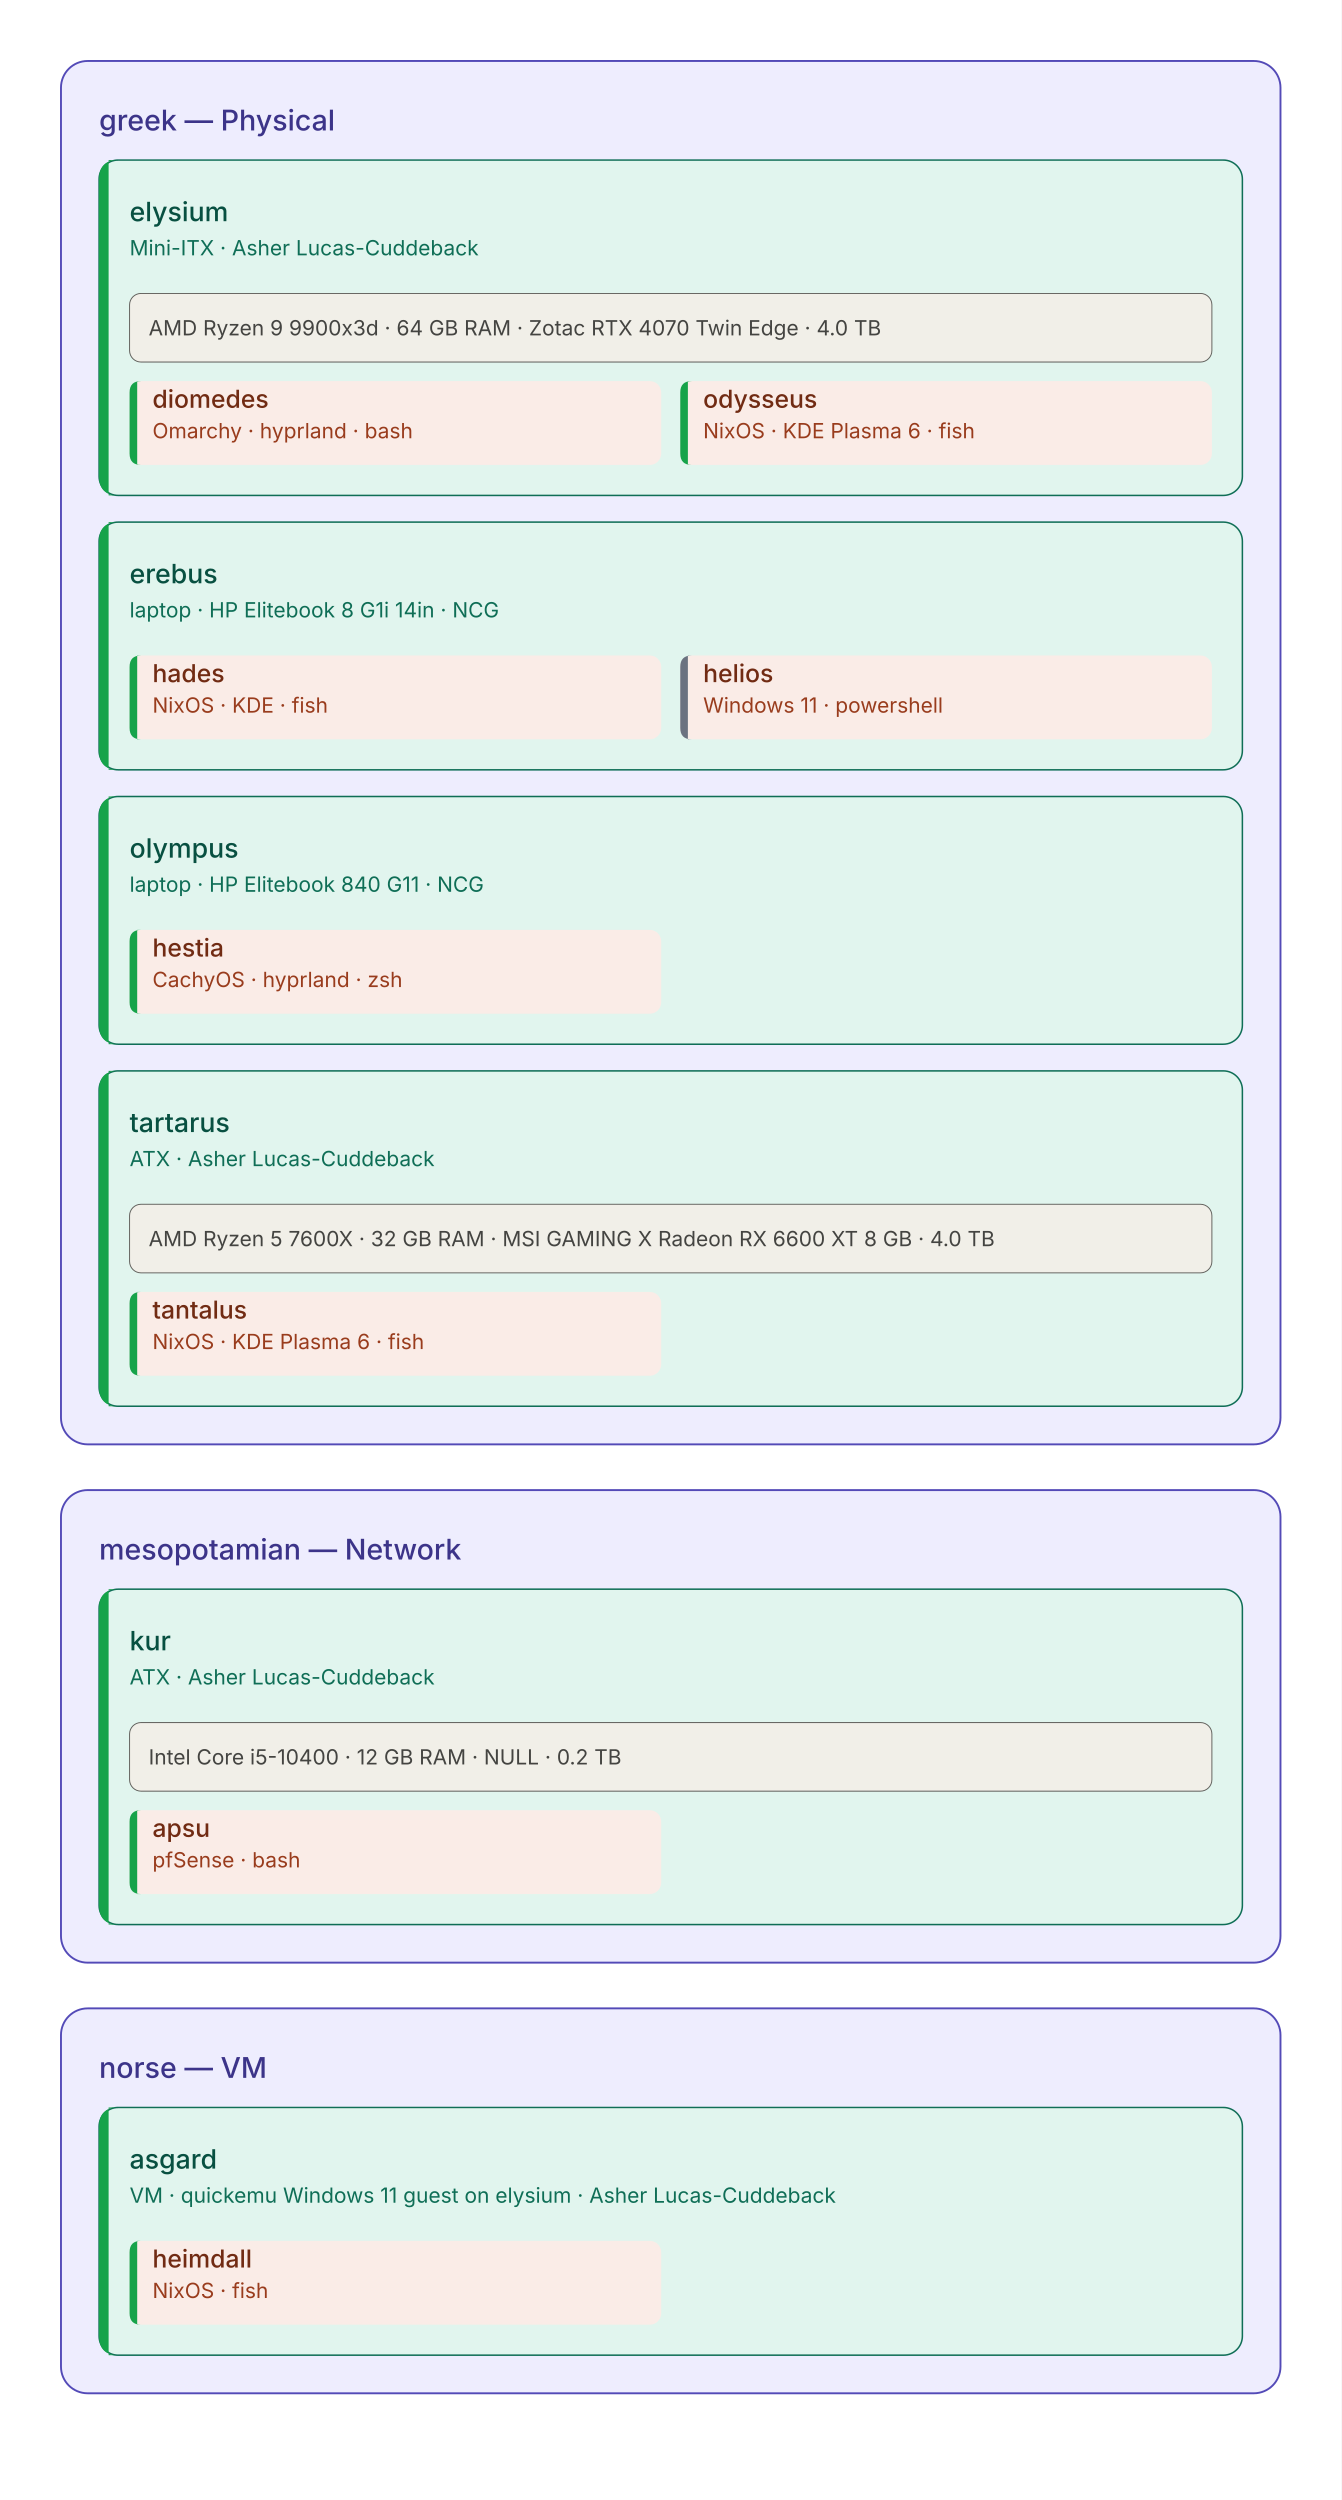
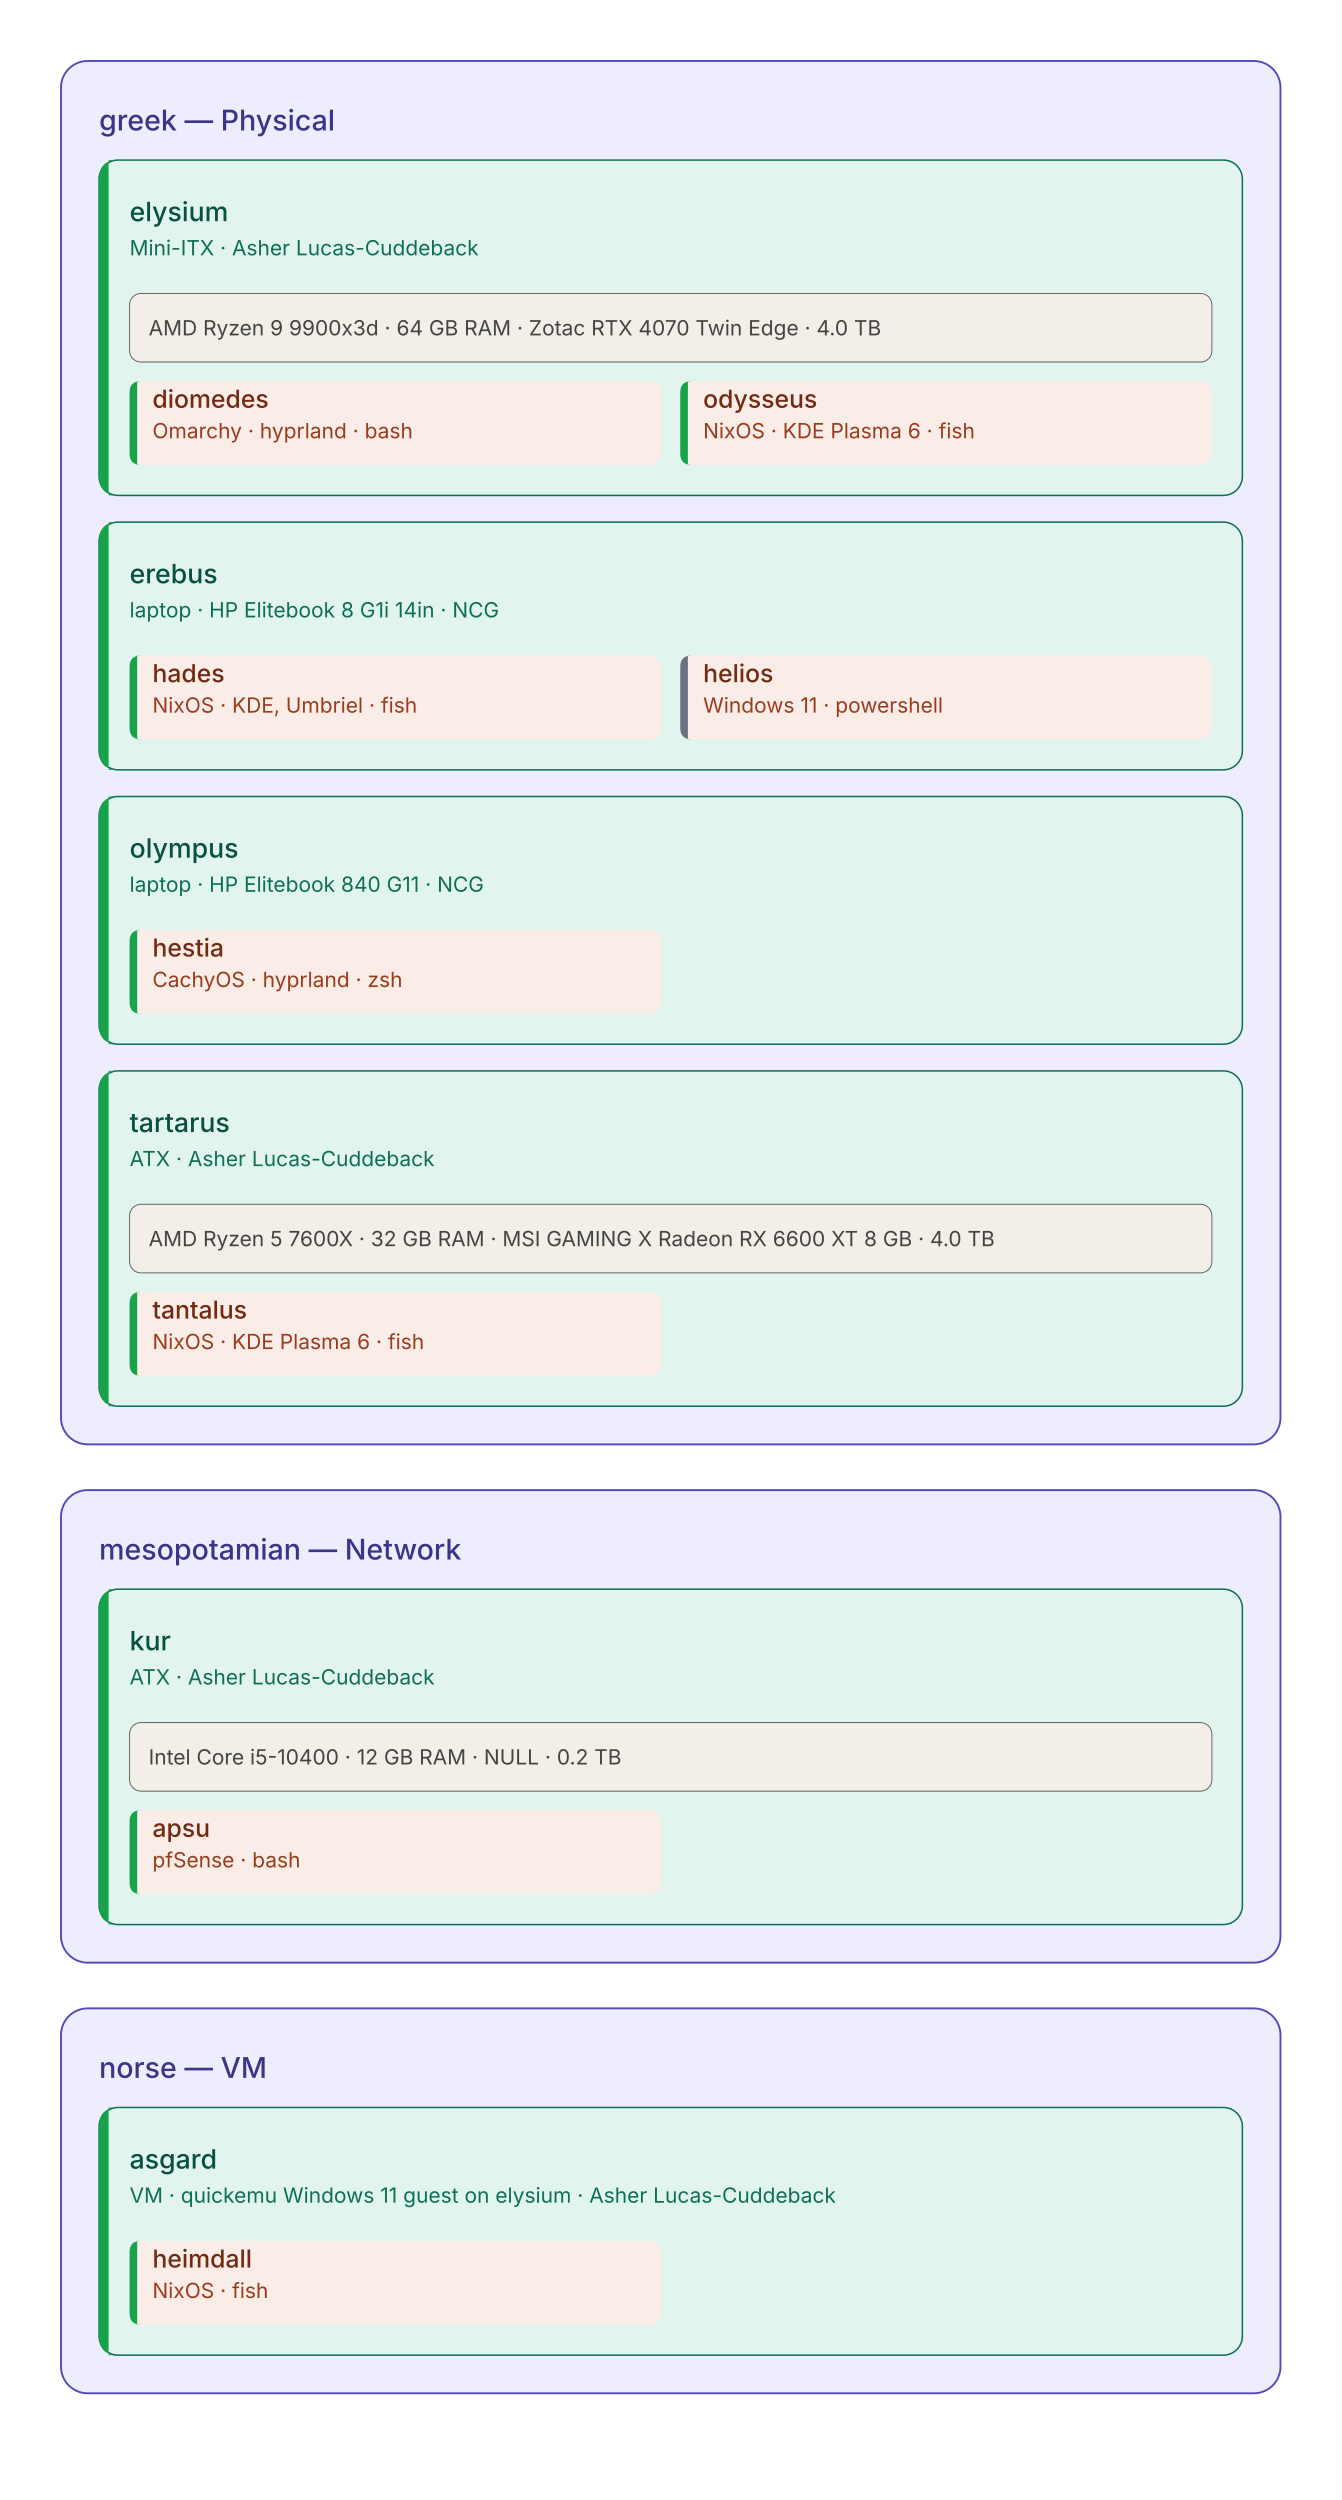
<svg xmlns="http://www.w3.org/2000/svg" width="704" height="1312" viewBox="0 0 704 1312" font-family="system-ui, -apple-system, 'Segoe UI', sans-serif">
  <rect width="704" height="1312" fill="#FFFFFF" />
  <rect x="32" y="32" width="640" height="726" rx="14" fill="#EEEDFE" stroke="#534AB7" stroke-width="1.0" />
  <text x="52" y="63" text-anchor="start" font-size="15" font-weight="500" fill="#3C3489" dominant-baseline="central">greek  —  Physical</text>
  <rect x="52" y="84" width="600" height="176" rx="10" fill="#E1F5EE" stroke="#0F6E56" stroke-width="0.8" />
  <path d="M 57,84 L 62,84 Q 52,84 52,94 L 52,250 Q 52,260 62,260 L 57,260 Z" fill="#16A34A" />
  <text x="68" y="111" text-anchor="start" font-size="14" font-weight="500" fill="#085041" dominant-baseline="central">elysium</text>
  <text x="68" y="130" text-anchor="start" font-size="11" font-weight="400" fill="#0F6E56" dominant-baseline="central">Mini-ITX  ·  Asher Lucas-Cuddeback</text>
  <rect x="68" y="154" width="568" height="36" rx="6" fill="#F1EFE8" stroke="#5F5E5A" stroke-width="0.5" />
  <text x="78" y="172" text-anchor="start" font-size="11" font-weight="400" fill="#444441" dominant-baseline="central">AMD Ryzen 9 9900x3d  ·  64 GB RAM  ·  Zotac RTX 4070 Twin Edge  ·  4.0 TB</text>
  <rect x="68" y="200" width="279" height="44" rx="6" fill="#FAECE7" stroke="none" stroke-width="1.0" />
  <path d="M 72,200 L 74,200 Q 68,200 68,206 L 68,238 Q 68,244 74,244 L 72,244 Z" fill="#16A34A" />
  <text x="80" y="214" text-anchor="start" font-size="13" font-weight="500" fill="#712B13" dominant-baseline="auto">diomedes</text>
  <text x="80" y="230" text-anchor="start" font-size="11" font-weight="400" fill="#993C1D" dominant-baseline="auto">Omarchy  ·  hyprland  ·  bash</text>
  <rect x="357" y="200" width="279" height="44" rx="6" fill="#FAECE7" stroke="none" stroke-width="1.0" />
  <path d="M 361,200 L 363,200 Q 357,200 357,206 L 357,238 Q 357,244 363,244 L 361,244 Z" fill="#16A34A" />
  <text x="369" y="214" text-anchor="start" font-size="13" font-weight="500" fill="#712B13" dominant-baseline="auto">odysseus</text>
  <text x="369" y="230" text-anchor="start" font-size="11" font-weight="400" fill="#993C1D" dominant-baseline="auto">NixOS  ·  KDE Plasma 6  ·  fish</text>
  <rect x="52" y="274" width="600" height="130" rx="10" fill="#E1F5EE" stroke="#0F6E56" stroke-width="0.8" />
  <path d="M 57,274 L 62,274 Q 52,274 52,284 L 52,394 Q 52,404 62,404 L 57,404 Z" fill="#16A34A" />
  <text x="68" y="301" text-anchor="start" font-size="14" font-weight="500" fill="#085041" dominant-baseline="central">erebus</text>
  <text x="68" y="320" text-anchor="start" font-size="11" font-weight="400" fill="#0F6E56" dominant-baseline="central">laptop  ·  HP Elitebook 8 G1i 14in  ·  NCG</text>
  <rect x="68" y="344" width="279" height="44" rx="6" fill="#FAECE7" stroke="none" stroke-width="1.0" />
  <path d="M 72,344 L 74,344 Q 68,344 68,350 L 68,382 Q 68,388 74,388 L 72,388 Z" fill="#16A34A" />
  <text x="80" y="358" text-anchor="start" font-size="13" font-weight="500" fill="#712B13" dominant-baseline="auto">hades</text>
-   <text x="80" y="374" text-anchor="start" font-size="11" font-weight="400" fill="#993C1D" dominant-baseline="auto">NixOS  ·  KDE  ·  fish</text>
+   <text x="80" y="374" text-anchor="start" font-size="11" font-weight="400" fill="#993C1D" dominant-baseline="auto">NixOS  ·  KDE, Umbriel  ·  fish</text>
  <rect x="357" y="344" width="279" height="44" rx="6" fill="#FAECE7" stroke="none" stroke-width="1.0" />
  <path d="M 361,344 L 363,344 Q 357,344 357,350 L 357,382 Q 357,388 363,388 L 361,388 Z" fill="#6B7280" />
  <text x="369" y="358" text-anchor="start" font-size="13" font-weight="500" fill="#712B13" dominant-baseline="auto">helios</text>
  <text x="369" y="374" text-anchor="start" font-size="11" font-weight="400" fill="#993C1D" dominant-baseline="auto">Windows 11  ·  powershell</text>
  <rect x="52" y="418" width="600" height="130" rx="10" fill="#E1F5EE" stroke="#0F6E56" stroke-width="0.8" />
  <path d="M 57,418 L 62,418 Q 52,418 52,428 L 52,538 Q 52,548 62,548 L 57,548 Z" fill="#16A34A" />
  <text x="68" y="445" text-anchor="start" font-size="14" font-weight="500" fill="#085041" dominant-baseline="central">olympus</text>
  <text x="68" y="464" text-anchor="start" font-size="11" font-weight="400" fill="#0F6E56" dominant-baseline="central">laptop  ·  HP Elitebook 840 G11  ·  NCG</text>
  <rect x="68" y="488" width="279" height="44" rx="6" fill="#FAECE7" stroke="none" stroke-width="1.0" />
  <path d="M 72,488 L 74,488 Q 68,488 68,494 L 68,526 Q 68,532 74,532 L 72,532 Z" fill="#16A34A" />
  <text x="80" y="502" text-anchor="start" font-size="13" font-weight="500" fill="#712B13" dominant-baseline="auto">hestia</text>
  <text x="80" y="518" text-anchor="start" font-size="11" font-weight="400" fill="#993C1D" dominant-baseline="auto">CachyOS  ·  hyprland  ·  zsh</text>
  <rect x="52" y="562" width="600" height="176" rx="10" fill="#E1F5EE" stroke="#0F6E56" stroke-width="0.8" />
  <path d="M 57,562 L 62,562 Q 52,562 52,572 L 52,728 Q 52,738 62,738 L 57,738 Z" fill="#16A34A" />
  <text x="68" y="589" text-anchor="start" font-size="14" font-weight="500" fill="#085041" dominant-baseline="central">tartarus</text>
  <text x="68" y="608" text-anchor="start" font-size="11" font-weight="400" fill="#0F6E56" dominant-baseline="central">ATX  ·  Asher Lucas-Cuddeback</text>
  <rect x="68" y="632" width="568" height="36" rx="6" fill="#F1EFE8" stroke="#5F5E5A" stroke-width="0.5" />
  <text x="78" y="650" text-anchor="start" font-size="11" font-weight="400" fill="#444441" dominant-baseline="central">AMD Ryzen 5 7600X  ·  32 GB RAM  ·  MSI GAMING X Radeon RX 6600 XT 8 GB  ·  4.0 TB</text>
  <rect x="68" y="678" width="279" height="44" rx="6" fill="#FAECE7" stroke="none" stroke-width="1.0" />
  <path d="M 72,678 L 74,678 Q 68,678 68,684 L 68,716 Q 68,722 74,722 L 72,722 Z" fill="#16A34A" />
  <text x="80" y="692" text-anchor="start" font-size="13" font-weight="500" fill="#712B13" dominant-baseline="auto">tantalus</text>
  <text x="80" y="708" text-anchor="start" font-size="11" font-weight="400" fill="#993C1D" dominant-baseline="auto">NixOS  ·  KDE Plasma 6  ·  fish</text>
  <rect x="32" y="782" width="640" height="248" rx="14" fill="#EEEDFE" stroke="#534AB7" stroke-width="1.0" />
  <text x="52" y="813" text-anchor="start" font-size="15" font-weight="500" fill="#3C3489" dominant-baseline="central">mesopotamian  —  Network</text>
  <rect x="52" y="834" width="600" height="176" rx="10" fill="#E1F5EE" stroke="#0F6E56" stroke-width="0.8" />
  <path d="M 57,834 L 62,834 Q 52,834 52,844 L 52,1000 Q 52,1010 62,1010 L 57,1010 Z" fill="#16A34A" />
  <text x="68" y="861" text-anchor="start" font-size="14" font-weight="500" fill="#085041" dominant-baseline="central">kur</text>
  <text x="68" y="880" text-anchor="start" font-size="11" font-weight="400" fill="#0F6E56" dominant-baseline="central">ATX  ·  Asher Lucas-Cuddeback</text>
  <rect x="68" y="904" width="568" height="36" rx="6" fill="#F1EFE8" stroke="#5F5E5A" stroke-width="0.5" />
  <text x="78" y="922" text-anchor="start" font-size="11" font-weight="400" fill="#444441" dominant-baseline="central">Intel Core i5-10400  ·  12 GB RAM  ·  NULL  ·  0.2 TB</text>
  <rect x="68" y="950" width="279" height="44" rx="6" fill="#FAECE7" stroke="none" stroke-width="1.0" />
  <path d="M 72,950 L 74,950 Q 68,950 68,956 L 68,988 Q 68,994 74,994 L 72,994 Z" fill="#16A34A" />
  <text x="80" y="964" text-anchor="start" font-size="13" font-weight="500" fill="#712B13" dominant-baseline="auto">apsu</text>
  <text x="80" y="980" text-anchor="start" font-size="11" font-weight="400" fill="#993C1D" dominant-baseline="auto">pfSense  ·  bash</text>
  <rect x="32" y="1054" width="640" height="202" rx="14" fill="#EEEDFE" stroke="#534AB7" stroke-width="1.0" />
  <text x="52" y="1085" text-anchor="start" font-size="15" font-weight="500" fill="#3C3489" dominant-baseline="central">norse  —  VM</text>
  <rect x="52" y="1106" width="600" height="130" rx="10" fill="#E1F5EE" stroke="#0F6E56" stroke-width="0.8" />
  <path d="M 57,1106 L 62,1106 Q 52,1106 52,1116 L 52,1226 Q 52,1236 62,1236 L 57,1236 Z" fill="#16A34A" />
  <text x="68" y="1133" text-anchor="start" font-size="14" font-weight="500" fill="#085041" dominant-baseline="central">asgard</text>
  <text x="68" y="1152" text-anchor="start" font-size="11" font-weight="400" fill="#0F6E56" dominant-baseline="central">VM  ·  quickemu Windows 11 guest on elysium  ·  Asher Lucas-Cuddeback</text>
  <rect x="68" y="1176" width="279" height="44" rx="6" fill="#FAECE7" stroke="none" stroke-width="1.0" />
  <path d="M 72,1176 L 74,1176 Q 68,1176 68,1182 L 68,1214 Q 68,1220 74,1220 L 72,1220 Z" fill="#16A34A" />
  <text x="80" y="1190" text-anchor="start" font-size="13" font-weight="500" fill="#712B13" dominant-baseline="auto">heimdall</text>
  <text x="80" y="1206" text-anchor="start" font-size="11" font-weight="400" fill="#993C1D" dominant-baseline="auto">NixOS  ·  fish</text>
</svg>
